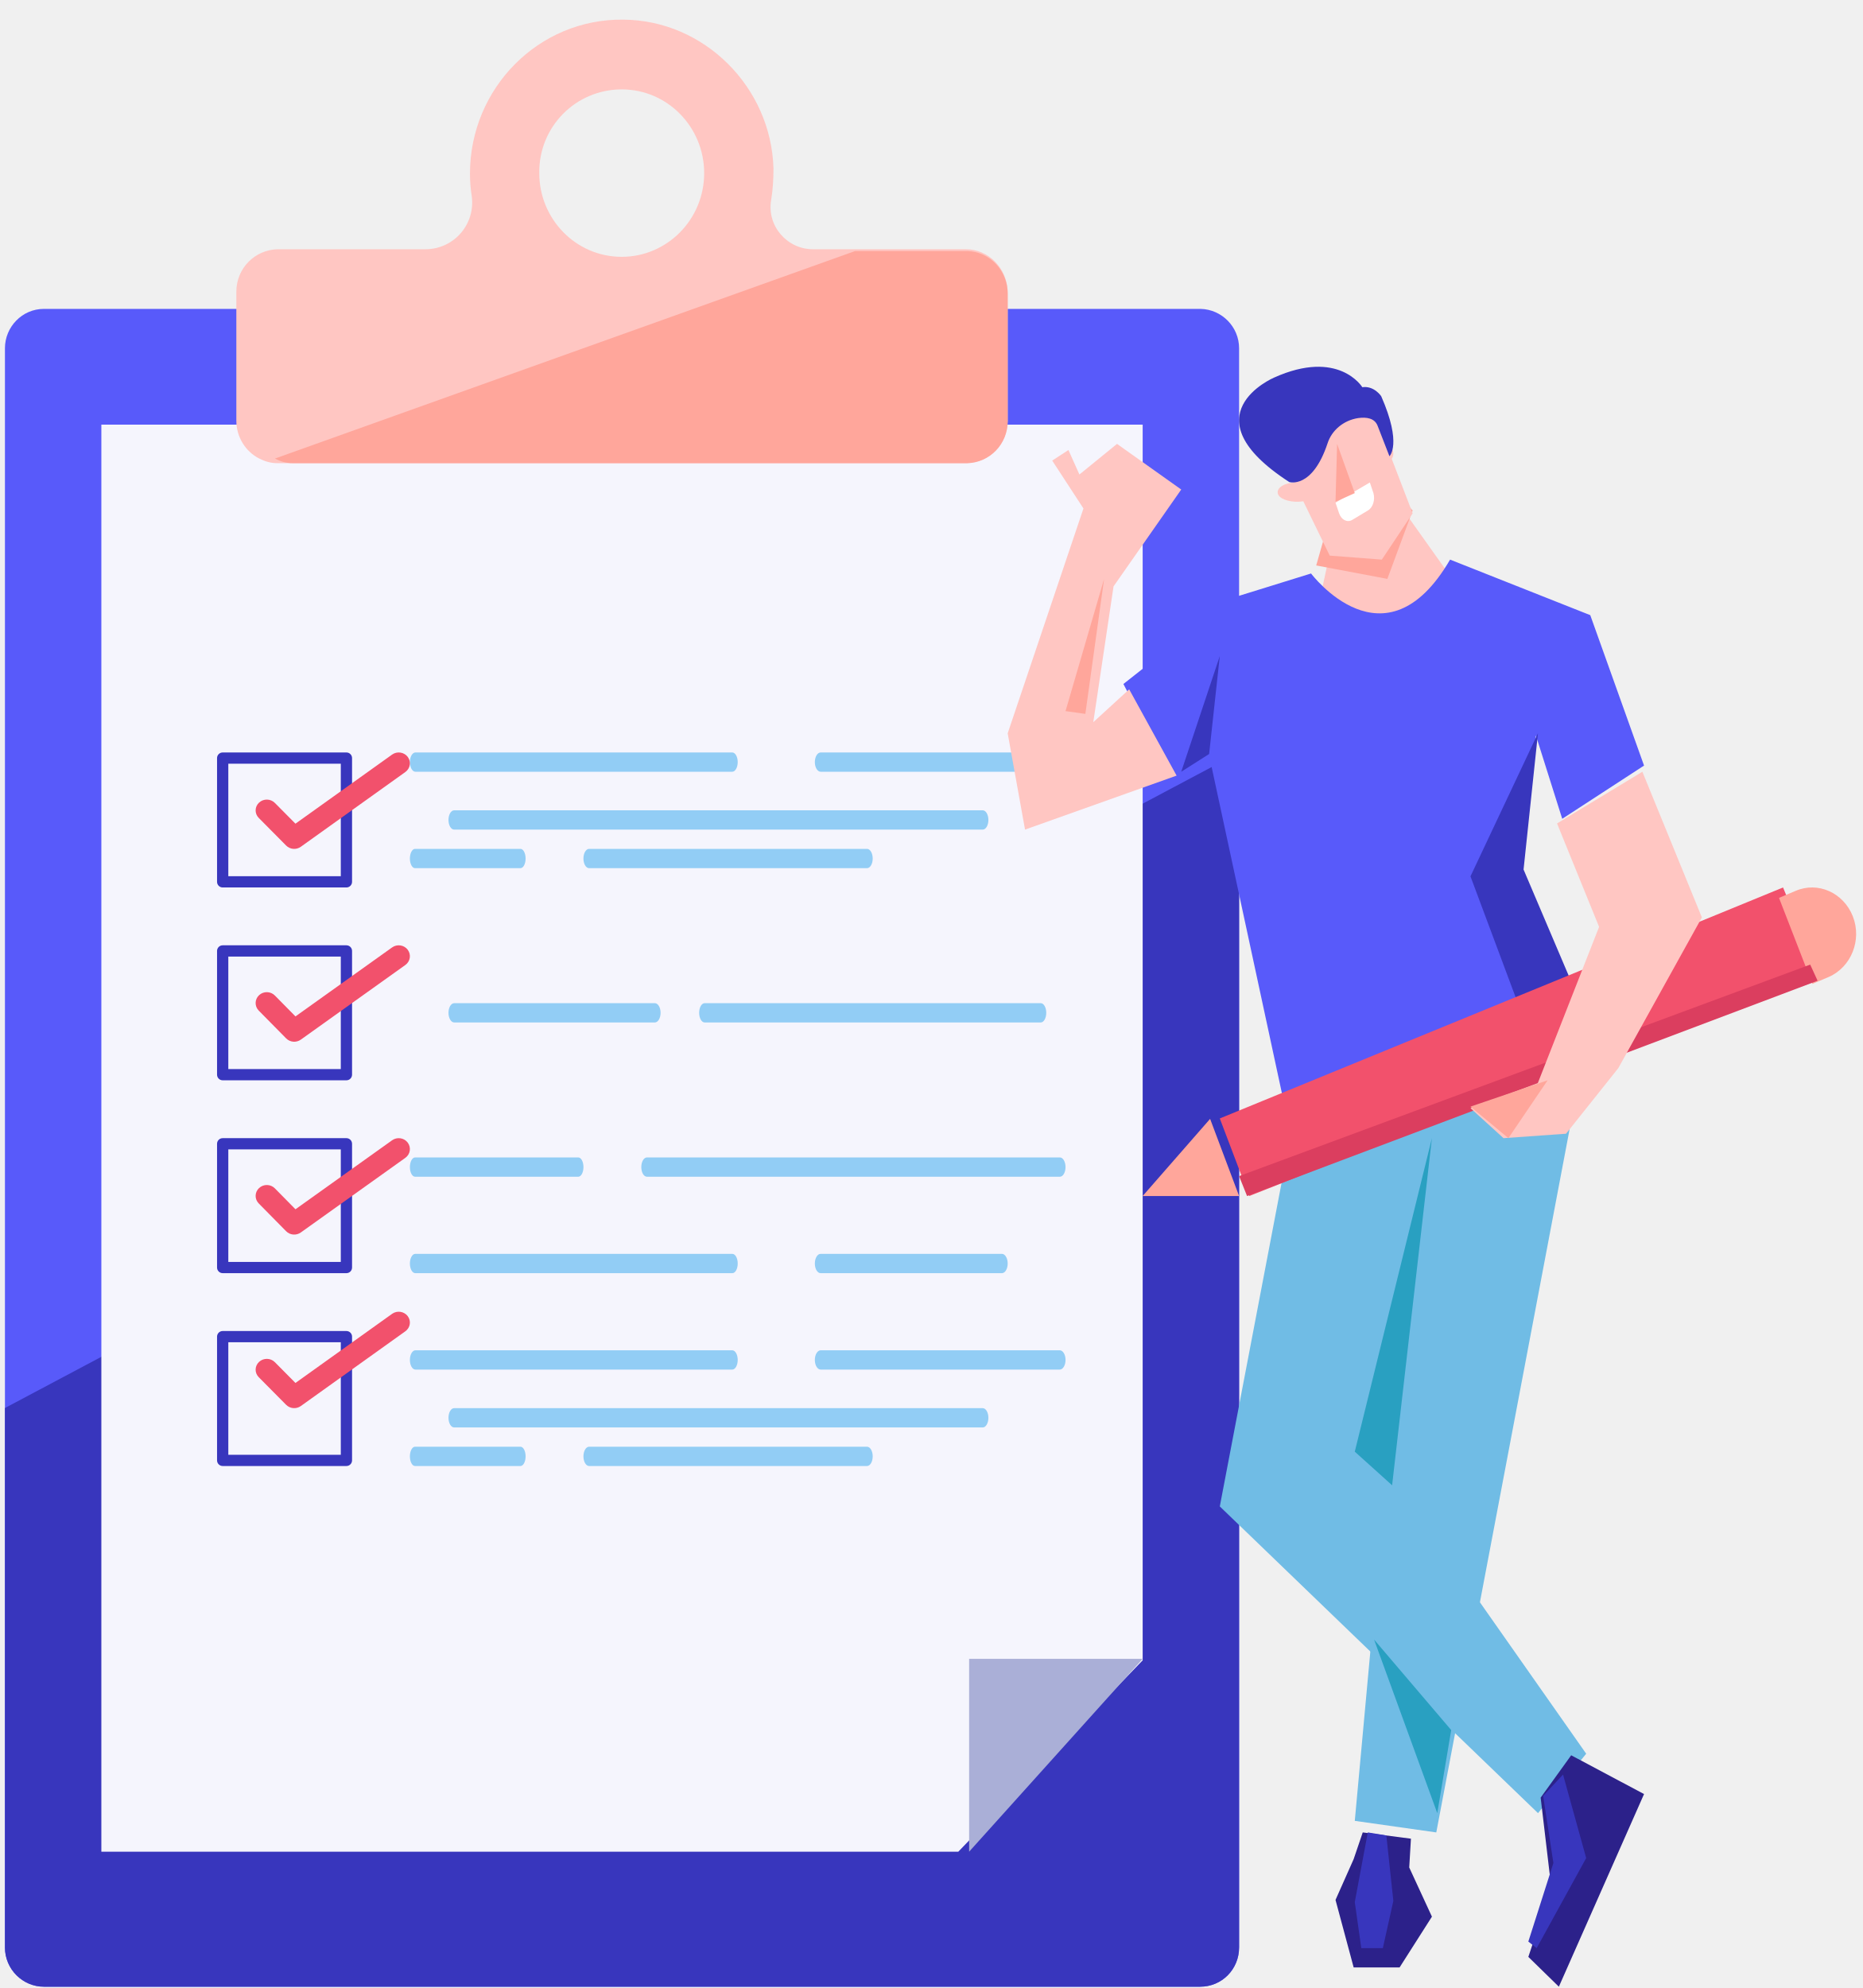
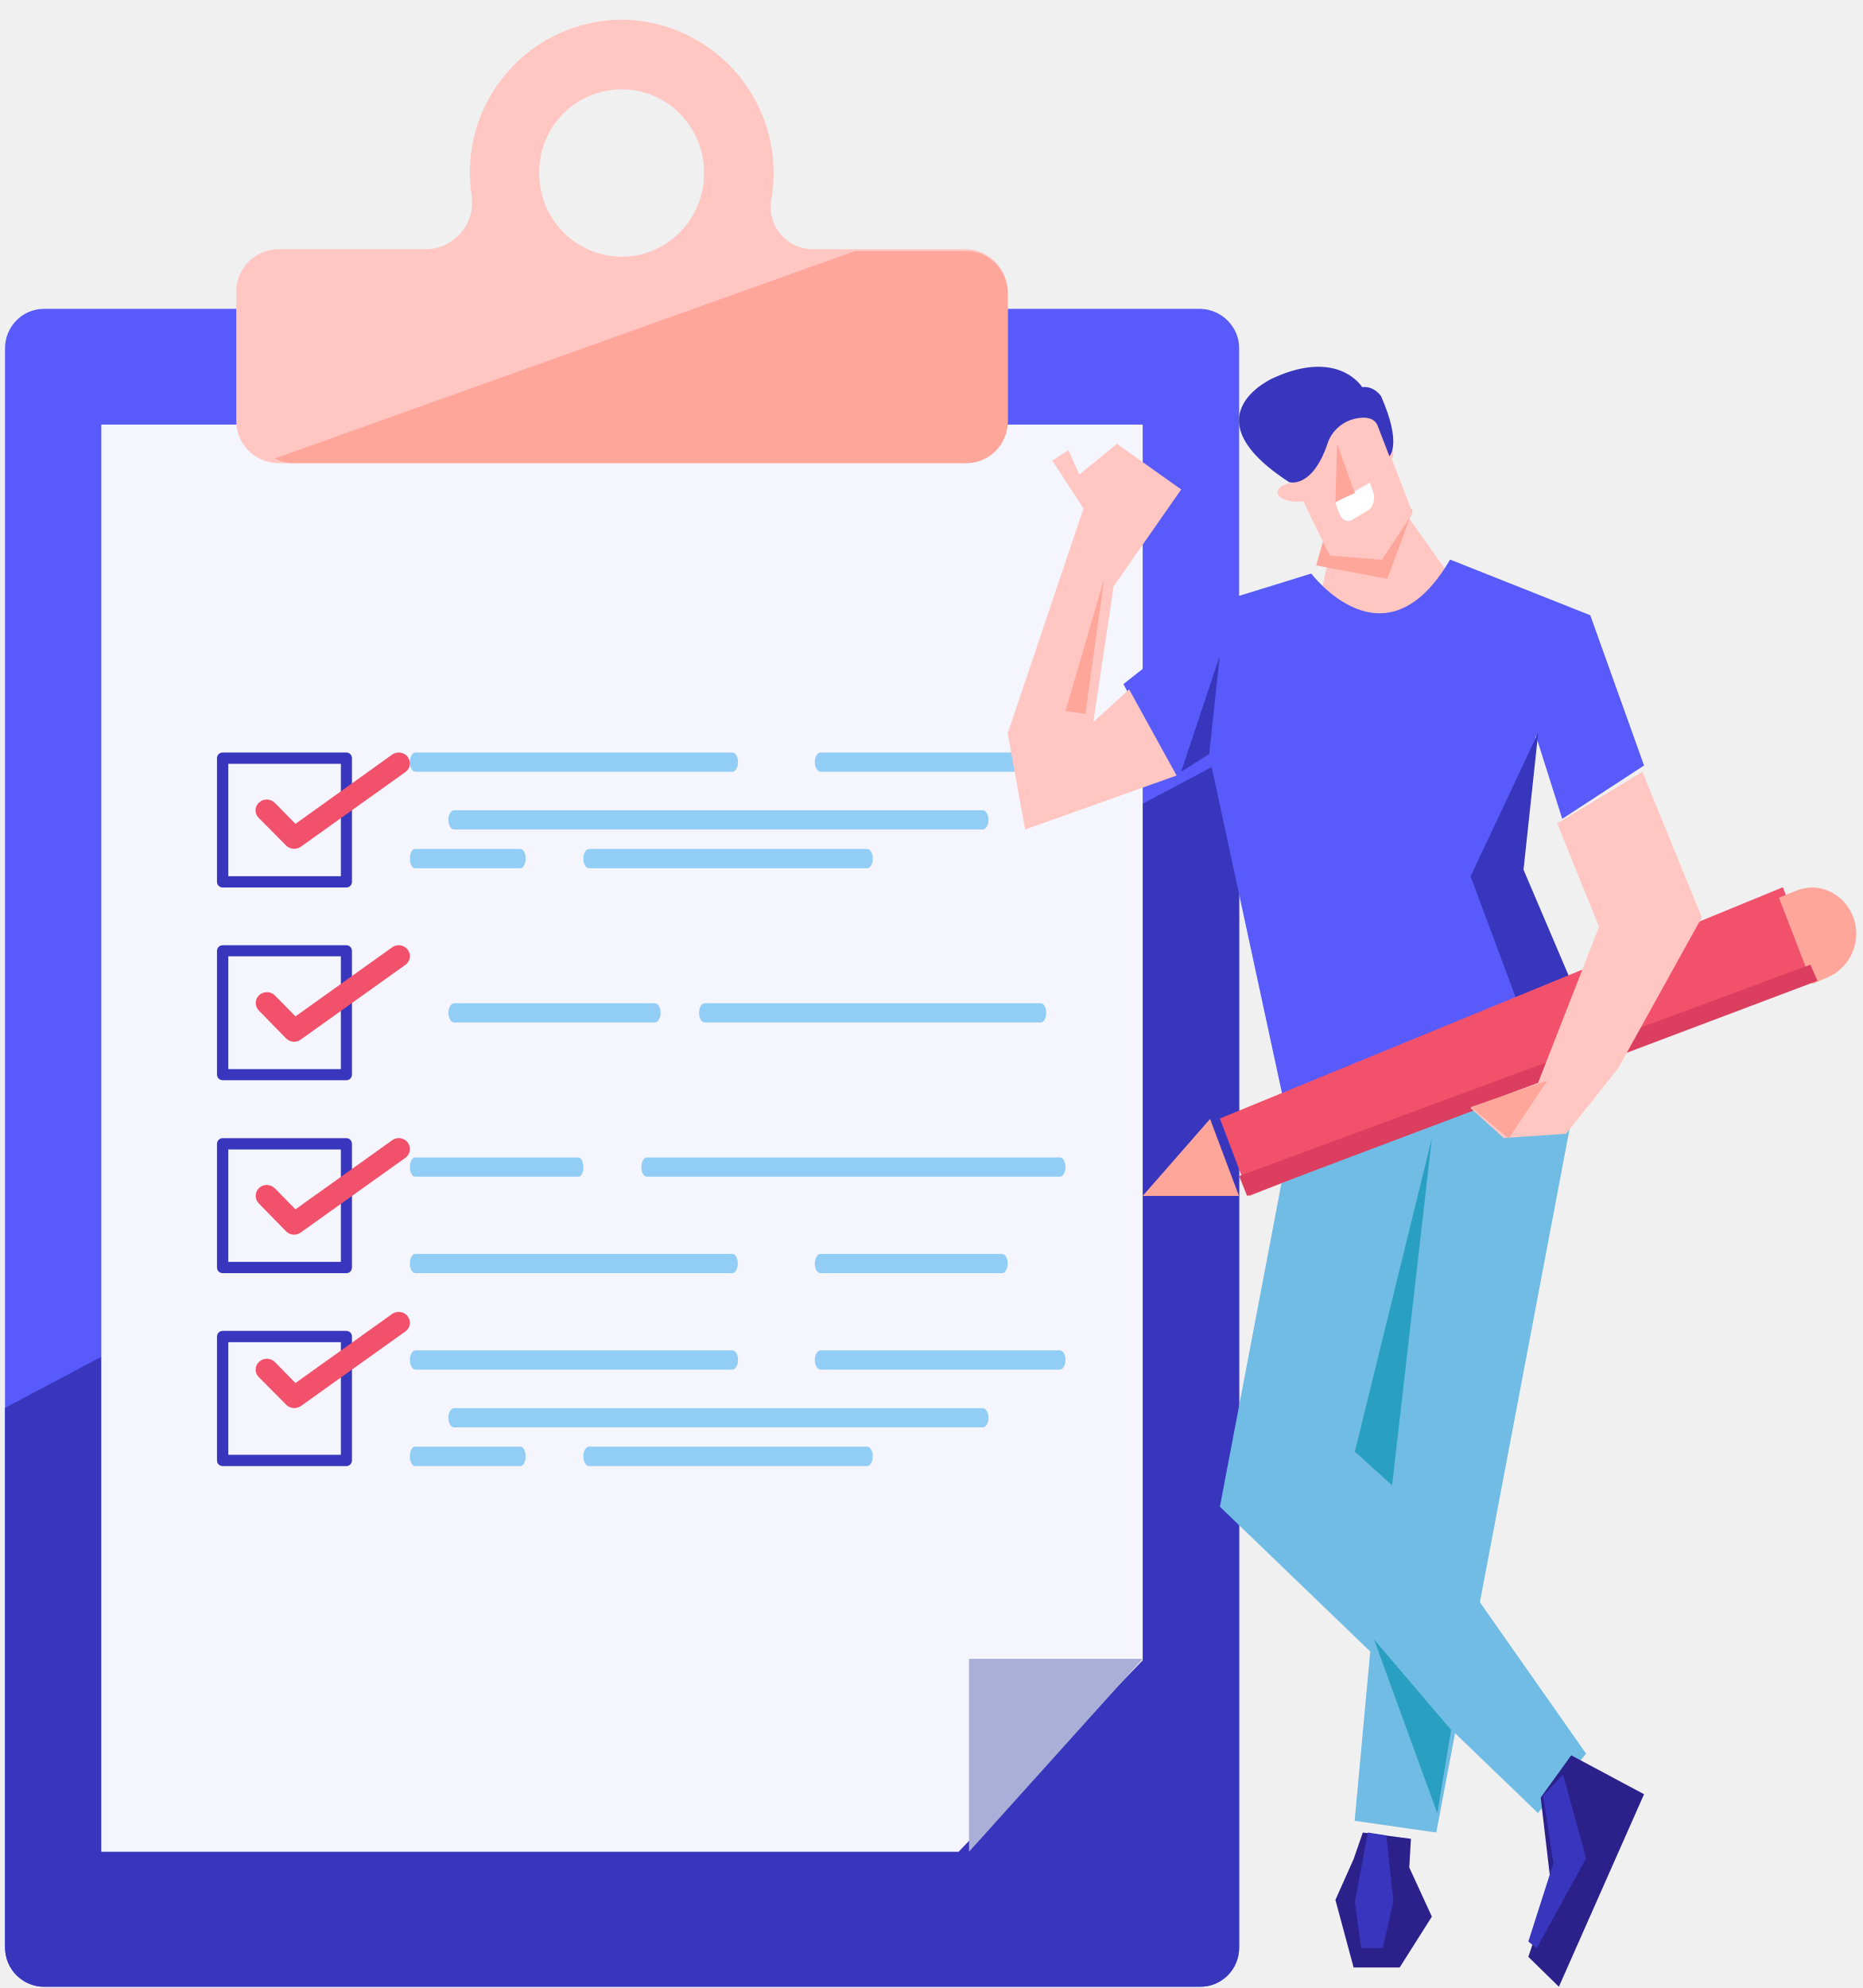
<svg xmlns="http://www.w3.org/2000/svg" width="89" height="95" viewBox="0 0 89 95" fill="none">
-   <path d="M59.217 16.642V93.058C59.217 94.105 58.394 94.938 57.358 94.938H2.095C1.086 94.938 0.236 94.105 0.236 93.058V16.642C0.236 15.621 1.06 14.761 2.095 14.761H57.384C58.394 14.788 59.217 15.621 59.217 16.642Z" fill="#585AFA" />
-   <path d="M59.217 35.958V93.061C59.217 94.106 58.394 94.938 57.358 94.938H2.095C1.086 94.938 0.236 94.106 0.236 93.061V67.285L59.217 35.958Z" fill="#3836BD" />
-   <path d="M45.797 88.487H4.844V20.291H54.609V79.341L45.797 88.487Z" fill="#F5F5FD" />
-   <path d="M46.315 88.487V79.271H54.609L46.315 88.487Z" fill="#AAAFD7" />
-   <path fill-rule="evenodd" clip-rule="evenodd" d="M19.589 36.418C19.589 36.164 19.707 35.958 19.852 35.958H34.994C35.139 35.958 35.256 36.164 35.256 36.418C35.256 36.673 35.139 36.879 34.994 36.879H19.852C19.707 36.879 19.589 36.673 19.589 36.418Z" fill="#92CDF5" />
-   <path fill-rule="evenodd" clip-rule="evenodd" d="M19.589 41.026C19.589 40.772 19.699 40.565 19.834 40.565H24.874C25.009 40.565 25.119 40.772 25.119 41.026C25.119 41.281 25.009 41.487 24.874 41.487H19.834C19.699 41.487 19.589 41.281 19.589 41.026Z" fill="#92CDF5" />
-   <path fill-rule="evenodd" clip-rule="evenodd" d="M27.883 41.026C27.883 40.772 28.004 40.565 28.154 40.565H41.436C41.586 40.565 41.707 40.772 41.707 41.026C41.707 41.281 41.586 41.487 41.436 41.487H28.154C28.004 41.487 27.883 41.281 27.883 41.026Z" fill="#92CDF5" />
-   <path fill-rule="evenodd" clip-rule="evenodd" d="M21.433 39.183C21.433 38.929 21.554 38.722 21.704 38.722H46.965C47.115 38.722 47.236 38.929 47.236 39.183C47.236 39.438 47.115 39.644 46.965 39.644H21.704C21.554 39.644 21.433 39.438 21.433 39.183Z" fill="#92CDF5" />
-   <path fill-rule="evenodd" clip-rule="evenodd" d="M38.942 36.418C38.942 36.164 39.067 35.958 39.22 35.958H50.645C50.799 35.958 50.923 36.164 50.923 36.418C50.923 36.673 50.799 36.879 50.645 36.879H39.22C39.067 36.879 38.942 36.673 38.942 36.418Z" fill="#92CDF5" />
-   <path fill-rule="evenodd" clip-rule="evenodd" d="M10.373 36.226C10.373 36.078 10.494 35.958 10.642 35.958H16.556C16.704 35.958 16.825 36.078 16.825 36.226V42.14C16.825 42.288 16.704 42.409 16.556 42.409H10.642C10.494 42.409 10.373 42.288 10.373 42.14V36.226ZM10.911 36.495V41.871H16.287V36.495H10.911Z" fill="#3836BD" />
-   <path fill-rule="evenodd" clip-rule="evenodd" d="M19.485 36.168C19.66 36.398 19.61 36.722 19.372 36.892L14.377 40.464C14.161 40.619 13.861 40.594 13.675 40.406L12.366 39.086C12.161 38.88 12.168 38.552 12.381 38.354C12.594 38.156 12.932 38.163 13.136 38.369L14.12 39.361L18.738 36.059C18.975 35.889 19.31 35.938 19.485 36.168Z" fill="#F2516C" />
-   <path fill-rule="evenodd" clip-rule="evenodd" d="M21.433 48.399C21.433 48.144 21.556 47.938 21.708 47.938H31.294C31.447 47.938 31.57 48.144 31.57 48.399C31.57 48.653 31.447 48.86 31.294 48.86H21.708C21.556 48.86 21.433 48.653 21.433 48.399Z" fill="#92CDF5" />
-   <path fill-rule="evenodd" clip-rule="evenodd" d="M33.413 48.399C33.413 48.144 33.53 47.938 33.676 47.938H49.738C49.883 47.938 50.001 48.144 50.001 48.399C50.001 48.653 49.883 48.86 49.738 48.86H33.676C33.53 48.86 33.413 48.653 33.413 48.399Z" fill="#92CDF5" />
-   <path fill-rule="evenodd" clip-rule="evenodd" d="M10.373 45.442C10.373 45.294 10.494 45.173 10.642 45.173H16.556C16.704 45.173 16.825 45.294 16.825 45.442V51.356C16.825 51.504 16.704 51.624 16.556 51.624H10.642C10.494 51.624 10.373 51.504 10.373 51.356V45.442ZM10.911 45.711V51.087H16.287V45.711H10.911Z" fill="#3836BD" />
-   <path fill-rule="evenodd" clip-rule="evenodd" d="M19.486 45.386C19.66 45.618 19.609 45.944 19.371 46.114L14.376 49.681C14.16 49.835 13.86 49.809 13.675 49.621L12.366 48.294C12.161 48.086 12.168 47.757 12.381 47.557C12.594 47.358 12.932 47.365 13.136 47.572L14.121 48.571L18.739 45.274C18.977 45.104 19.312 45.154 19.486 45.386Z" fill="#F2516C" />
-   <path fill-rule="evenodd" clip-rule="evenodd" d="M19.589 55.771C19.589 55.517 19.7 55.31 19.837 55.31H27.636C27.773 55.31 27.884 55.517 27.884 55.771C27.884 56.026 27.773 56.232 27.636 56.232H19.837C19.7 56.232 19.589 56.026 19.589 55.771Z" fill="#92CDF5" />
-   <path fill-rule="evenodd" clip-rule="evenodd" d="M19.589 60.379C19.589 60.125 19.704 59.918 19.845 59.918H35C35.142 59.918 35.256 60.125 35.256 60.379C35.256 60.634 35.142 60.84 35 60.84H19.845C19.704 60.84 19.589 60.634 19.589 60.379Z" fill="#92CDF5" />
-   <path fill-rule="evenodd" clip-rule="evenodd" d="M38.942 60.379C38.942 60.125 39.065 59.918 39.216 59.918H47.884C48.035 59.918 48.158 60.125 48.158 60.379C48.158 60.634 48.035 60.84 47.884 60.84H39.216C39.065 60.84 38.942 60.634 38.942 60.379Z" fill="#92CDF5" />
-   <path fill-rule="evenodd" clip-rule="evenodd" d="M30.648 55.771C30.648 55.517 30.769 55.31 30.917 55.31H50.653C50.802 55.31 50.922 55.517 50.922 55.771C50.922 56.026 50.802 56.232 50.653 56.232H30.917C30.769 56.232 30.648 56.026 30.648 55.771Z" fill="#92CDF5" />
-   <path fill-rule="evenodd" clip-rule="evenodd" d="M10.373 54.658C10.373 54.509 10.494 54.389 10.642 54.389H16.556C16.704 54.389 16.825 54.509 16.825 54.658V60.571C16.825 60.72 16.704 60.84 16.556 60.84H10.642C10.494 60.84 10.373 60.72 10.373 60.571V54.658ZM10.911 54.926V60.303H16.287V54.926H10.911Z" fill="#3836BD" />
-   <path fill-rule="evenodd" clip-rule="evenodd" d="M19.486 54.602C19.66 54.834 19.609 55.16 19.371 55.33L14.376 58.896C14.16 59.05 13.86 59.025 13.675 58.837L12.366 57.509C12.161 57.302 12.168 56.972 12.381 56.773C12.594 56.574 12.932 56.58 13.136 56.788L14.121 57.787L18.739 54.49C18.977 54.32 19.312 54.37 19.486 54.602Z" fill="#F2516C" />
-   <path fill-rule="evenodd" clip-rule="evenodd" d="M19.589 64.987C19.589 64.733 19.707 64.526 19.852 64.526H34.994C35.139 64.526 35.256 64.733 35.256 64.987C35.256 65.242 35.139 65.448 34.994 65.448H19.852C19.707 65.448 19.589 65.242 19.589 64.987Z" fill="#92CDF5" />
-   <path fill-rule="evenodd" clip-rule="evenodd" d="M19.589 69.595C19.589 69.34 19.699 69.134 19.834 69.134H24.874C25.009 69.134 25.119 69.34 25.119 69.595C25.119 69.849 25.009 70.056 24.874 70.056H19.834C19.699 70.056 19.589 69.849 19.589 69.595Z" fill="#92CDF5" />
-   <path fill-rule="evenodd" clip-rule="evenodd" d="M27.883 69.595C27.883 69.34 28.004 69.134 28.154 69.134H41.436C41.586 69.134 41.707 69.34 41.707 69.595C41.707 69.849 41.586 70.056 41.436 70.056H28.154C28.004 70.056 27.883 69.849 27.883 69.595Z" fill="#92CDF5" />
-   <path fill-rule="evenodd" clip-rule="evenodd" d="M21.433 67.752C21.433 67.497 21.554 67.291 21.704 67.291H46.965C47.115 67.291 47.236 67.497 47.236 67.752C47.236 68.006 47.115 68.213 46.965 68.213H21.704C21.554 68.213 21.433 68.006 21.433 67.752Z" fill="#92CDF5" />
-   <path fill-rule="evenodd" clip-rule="evenodd" d="M38.942 64.987C38.942 64.733 39.067 64.526 39.22 64.526H50.645C50.799 64.526 50.923 64.733 50.923 64.987C50.923 65.242 50.799 65.448 50.645 65.448H39.22C39.067 65.448 38.942 65.242 38.942 64.987Z" fill="#92CDF5" />
-   <path fill-rule="evenodd" clip-rule="evenodd" d="M10.373 63.873C10.373 63.725 10.494 63.605 10.642 63.605H16.556C16.704 63.605 16.825 63.725 16.825 63.873V69.787C16.825 69.935 16.704 70.056 16.556 70.056H10.642C10.494 70.056 10.373 69.935 10.373 69.787V63.873ZM10.911 64.142V69.519H16.287V64.142H10.911Z" fill="#3836BD" />
-   <path fill-rule="evenodd" clip-rule="evenodd" d="M19.485 62.893C19.66 63.123 19.61 63.448 19.372 63.617L14.377 67.19C14.161 67.344 13.861 67.319 13.675 67.132L12.366 65.812C12.161 65.606 12.168 65.278 12.381 65.08C12.594 64.882 12.932 64.888 13.136 65.094L14.12 66.087L18.738 62.784C18.975 62.614 19.31 62.663 19.485 62.893Z" fill="#F2516C" />
-   <path d="M46.16 11.911H38.853C37.621 11.911 36.636 10.8 36.855 9.55C36.937 9.05 36.965 8.55 36.965 8.05C36.855 4.161 33.653 0.966 29.795 0.939C25.744 0.883 22.46 4.217 22.46 8.3C22.46 8.661 22.488 9.022 22.543 9.356C22.734 10.717 21.694 11.911 20.326 11.911H13.265C12.171 11.939 11.295 12.828 11.295 13.939V20.106C11.295 20.884 11.733 21.578 12.39 21.912C12.663 22.051 12.937 22.134 13.265 22.134H46.187C47.282 22.106 48.158 21.217 48.158 20.106V13.939C48.13 12.828 47.255 11.911 46.16 11.911ZM29.713 4.272C31.902 4.272 33.653 6.078 33.653 8.272C33.653 10.495 31.875 12.273 29.713 12.273C27.523 12.273 25.772 10.467 25.772 8.272C25.744 6.05 27.523 4.272 29.713 4.272Z" fill="#FFC6C2" />
-   <path d="M48.158 14.03V20.129C48.158 21.227 47.3 22.107 46.227 22.134H13.996C13.675 22.134 13.406 22.052 13.138 21.914L40.864 11.997H46.227C47.3 12.024 48.158 12.931 48.158 14.03Z" fill="#FFA69B" />
-   <path d="M63.7 25.743L62.903 29.448C62.903 29.448 67.092 32.602 69.354 27.595L66.784 23.977L63.7 25.743Z" fill="#FFC6C2" />
-   <path d="M61.775 53.761L58.295 71.987L73.503 86.644L75.805 83.804L66.543 70.608L69.091 51.624L61.775 53.761Z" fill="#70BCE5" />
-   <path d="M67.909 52.572L75.805 49.781L68.641 87.565L64.746 87.013L67.909 52.572Z" fill="#70BCE5" />
-   <path d="M68.432 54.389L66.53 70.977L64.746 69.37L68.432 54.389Z" fill="#29A0C1" />
-   <path d="M65.668 78.35L68.688 86.644L69.354 82.674L65.668 78.35Z" fill="#29A0C1" />
-   <path d="M62.656 27.405C62.656 27.405 66.183 32.105 69.3 26.742L76 29.396L78.57 36.584L74.66 39.128L73.402 35.147L72.718 41.782L76.601 51.154L61.726 54.389L57.789 36.114L55.93 36.971L53.688 32.686L58.91 28.567L62.656 27.405Z" fill="#585AFA" />
-   <path d="M56.231 37.064L53.964 32.941L52.249 34.511L53.217 28.021L56.452 23.393L53.383 21.212L51.586 22.675L51.061 21.505L50.286 22.01L51.779 24.298L48.158 35.043L48.987 39.644L56.231 37.064Z" fill="#FFC6C2" />
-   <path d="M57.832 53.467L54.609 57.154H59.217L57.832 53.467Z" fill="#FFA69B" />
-   <path d="M62.903 27.021L66.303 27.663L67.511 24.396L67.129 23.977L63.284 25.681L62.903 27.021Z" fill="#FFA69B" />
-   <path d="M61.729 22.81L63.549 26.551L66.039 26.742L67.511 24.53L65.53 19.369L61.06 21.144L61.729 22.81Z" fill="#FFC6C2" />
-   <path d="M62.869 23.383C63.002 23.627 62.736 23.894 62.248 23.96C61.76 24.027 61.227 23.894 61.094 23.649C60.961 23.405 61.227 23.139 61.715 23.073C62.203 23.006 62.692 23.139 62.869 23.383Z" fill="#FFC6C2" />
-   <path d="M66.128 22.134C66.383 22.134 66.589 21.928 66.589 21.673C66.589 21.419 66.383 21.212 66.128 21.212C65.874 21.212 65.668 21.419 65.668 21.673C65.668 21.928 65.874 22.134 66.128 22.134Z" fill="#FFC6C2" />
-   <path d="M65.379 24.39L64.624 24.844C64.386 24.985 64.105 24.844 63.997 24.531L63.825 24.021L65.466 23.056L65.638 23.567C65.725 23.879 65.617 24.248 65.379 24.39Z" fill="white" />
-   <path d="M63.901 21.212L63.825 23.977L64.746 23.564L63.901 21.212Z" fill="#FFA69B" />
-   <path d="M66.402 21.802C66.402 21.802 67.022 21.238 66.008 18.932C66.008 18.932 65.67 18.422 65.106 18.503C65.106 18.503 63.98 16.652 60.882 18.047C60.882 18.047 56.686 19.844 61.614 23.035C61.614 23.035 62.713 23.384 63.445 21.185C63.642 20.568 64.205 20.085 64.909 19.978C65.304 19.924 65.698 19.978 65.839 20.353L66.402 21.802Z" fill="#3836BD" />
-   <path d="M73.501 35.036L70.275 41.878L73.914 51.624L76.726 50.755L72.812 41.552L73.501 35.036Z" fill="#3836BD" />
-   <path d="M58.295 53.447L85.213 42.409L86.864 46.41L59.702 57.154L58.295 53.447Z" fill="#F2516C" />
-   <path d="M85.02 42.907L85.804 42.576C86.876 42.107 88.104 42.659 88.548 43.789C88.992 44.92 88.47 46.217 87.398 46.685L86.615 47.016L85.02 42.907Z" fill="#FFA69B" />
-   <path d="M57.785 36.031L58.295 31.35L56.452 36.879L57.785 36.031Z" fill="#3836BD" />
-   <path d="M52.766 27.663L50.922 33.982L51.87 34.114L52.766 27.663Z" fill="#FFA69B" />
-   <path d="M86.864 46.866L59.597 57.154L59.217 56.202L86.511 46.095L86.864 46.866Z" fill="#DB3E5F" />
-   <path d="M73.493 51.758L76.422 44.292L74.412 39.35L78.49 36.879L81.334 43.841L77.341 51.041L74.843 54.176L71.855 54.389L70.275 52.954L73.493 51.758Z" fill="#FFC6C2" />
-   <path d="M73.962 51.624L72.086 54.389L70.275 52.881L73.962 51.624Z" fill="#FFA69B" />
-   <path d="M73.629 85.903L74.141 90.235L73.04 93.513L74.499 94.938L78.57 85.732L75.088 83.879L73.629 85.903Z" fill="#2C218A" />
-   <path d="M65.126 87.565L64.692 88.841L63.825 90.791L64.692 94.016H66.888L68.433 91.591L67.348 89.241L67.43 87.865L65.126 87.565Z" fill="#2C218A" />
-   <path d="M74.699 84.801L75.805 88.791L73.439 93.095L73.04 92.782L74.238 89.026L73.747 85.818L74.699 84.801Z" fill="#3836BD" />
-   <path d="M65.368 87.565L64.746 90.895L65.057 93.095H66.087L66.589 90.837L66.254 87.71L65.368 87.565Z" fill="#3836BD" />
+   <path d="M59.22 16.64v76.42c0 1.05-.83 1.88-1.86 1.88H2.1c-1.01 0-1.86-.83-1.86-1.88V16.64c0-1.02.82-1.88 1.86-1.88h55.28c1.01.03 1.84.86 1.84 1.88z" fill="#585AFA" />
+   <path d="M59.22 35.96v57.1c0 1.05-.83 1.88-1.86 1.88H2.1c-1.01 0-1.86-.83-1.86-1.88V67.28l58.98-31.32z" fill="#3836BD" />
+   <path d="M45.8 88.49H4.84v-68.2h49.77v59.05L45.8 88.5z" fill="#F5F5FD" />
+   <path d="M46.31 88.49v-9.22h8.3l-8.3 9.22z" fill="#AAAFD7" />
+   <path fill-rule="evenodd" clip-rule="evenodd" d="M19.59 36.42c0-.26.12-.46.26-.46H35c.15 0 .27.2.27.46 0 .25-.12.46-.27.46H19.85c-.14 0-.26-.2-.26-.46zM19.59 41.03c0-.26.1-.46.24-.46h5.04c.14 0 .25.2.25.46 0 .25-.11.46-.25.46h-5.04c-.13 0-.24-.2-.24-.46zM27.88 41.03c0-.26.12-.46.27-.46h13.29c.15 0 .27.2.27.46 0 .25-.12.46-.27.46H28.15c-.15 0-.27-.2-.27-.46zM21.43 39.18c0-.25.12-.46.27-.46h25.26c.15 0 .28.2.28.46s-.13.46-.28.46H21.7c-.15 0-.27-.2-.27-.46zM38.94 36.42c0-.26.13-.46.28-.46h11.43c.15 0 .27.2.27.46 0 .25-.12.46-.27.46H39.22c-.15 0-.28-.2-.28-.46z" fill="#92CDF5" />
+   <path fill-rule="evenodd" clip-rule="evenodd" d="M10.37 36.23c0-.15.12-.27.27-.27h5.92c.14 0 .26.12.26.27v5.91c0 .15-.12.27-.26.27h-5.92a.27.27 0 01-.27-.27v-5.91zm.54.26v5.38h5.38V36.5H10.9z" fill="#3836BD" />
+   <path fill-rule="evenodd" clip-rule="evenodd" d="M19.48 36.17a.5.5 0 01-.1.72l-5 3.57a.55.55 0 01-.7-.05l-1.31-1.32a.5.5 0 01.01-.74c.21-.2.55-.19.76.02l.98 1 4.62-3.31a.55.55 0 01.74.1z" fill="#F2516C" />
+   <path fill-rule="evenodd" clip-rule="evenodd" d="M21.43 48.4c0-.26.13-.46.28-.46h9.58c.16 0 .28.2.28.46 0 .25-.12.46-.28.46h-9.58c-.15 0-.28-.2-.28-.46zM33.41 48.4c0-.26.12-.46.27-.46h16.06c.14 0 .26.2.26.46 0 .25-.12.46-.26.46H33.68c-.15 0-.27-.2-.27-.46z" fill="#92CDF5" />
+   <path fill-rule="evenodd" clip-rule="evenodd" d="M10.37 45.44c0-.15.12-.27.27-.27h5.92c.14 0 .26.12.26.27v5.92c0 .14-.12.26-.26.26h-5.92a.27.27 0 01-.27-.26v-5.92zm.54.27v5.38h5.38V45.7H10.9z" fill="#3836BD" />
+   <path fill-rule="evenodd" clip-rule="evenodd" d="M19.49 45.39c.17.23.12.55-.12.72l-5 3.57a.54.54 0 01-.7-.06l-1.3-1.33c-.2-.2-.2-.53.01-.73.21-.2.55-.2.76.01l.98 1 4.62-3.3a.54.54 0 01.75.12z" fill="#F2516C" />
+   <path fill-rule="evenodd" clip-rule="evenodd" d="M19.59 55.77c0-.25.11-.46.25-.46h7.8c.13 0 .24.2.24.46s-.1.46-.24.46h-7.8c-.14 0-.25-.2-.25-.46zM19.59 60.38c0-.26.11-.46.26-.46H35c.14 0 .26.2.26.46 0 .25-.12.46-.26.46H19.85c-.15 0-.26-.2-.26-.46zM38.94 60.38c0-.26.13-.46.28-.46h8.66c.16 0 .28.2.28.46 0 .25-.12.46-.28.46h-8.66c-.16 0-.28-.2-.28-.46zM30.65 55.77c0-.25.12-.46.27-.46h19.73c.15 0 .27.2.27.46s-.12.46-.27.46H30.92c-.15 0-.27-.2-.27-.46z" fill="#92CDF5" />
+   <path fill-rule="evenodd" clip-rule="evenodd" d="M10.37 54.66c0-.15.12-.27.27-.27h5.92c.14 0 .26.12.26.27v5.91c0 .15-.12.27-.26.27h-5.92a.27.27 0 01-.27-.27v-5.91zm.54.27v5.37h5.38v-5.37H10.9z" fill="#3836BD" />
+   <path fill-rule="evenodd" clip-rule="evenodd" d="M19.49 54.6c.17.23.12.56-.12.73l-5 3.57a.54.54 0 01-.7-.06l-1.3-1.33c-.2-.2-.2-.54.01-.74.21-.2.55-.19.76.02l.98 1 4.62-3.3a.54.54 0 01.75.11z" fill="#F2516C" />
+   <path fill-rule="evenodd" clip-rule="evenodd" d="M19.59 64.99c0-.26.12-.46.26-.46H35c.15 0 .27.2.27.46 0 .25-.12.46-.27.46H19.85c-.14 0-.26-.2-.26-.46zM19.59 69.6c0-.26.1-.47.24-.47h5.04c.14 0 .25.21.25.46 0 .26-.11.47-.25.47h-5.04c-.13 0-.24-.21-.24-.47zM27.88 69.6c0-.26.12-.47.27-.47h13.29c.15 0 .27.21.27.46 0 .26-.12.47-.27.47H28.15c-.15 0-.27-.21-.27-.47zM21.43 67.75c0-.25.12-.46.27-.46h25.26c.15 0 .28.2.28.46s-.13.46-.28.46H21.7c-.15 0-.27-.2-.27-.46zM38.94 64.99c0-.26.13-.46.28-.46h11.43c.15 0 .27.2.27.46 0 .25-.12.46-.27.46H39.22c-.15 0-.28-.2-.28-.46z" fill="#92CDF5" />
+   <path fill-rule="evenodd" clip-rule="evenodd" d="M10.37 63.87c0-.15.12-.27.27-.27h5.92c.14 0 .26.12.26.27v5.92c0 .15-.12.27-.26.27h-5.92a.27.27 0 01-.27-.27v-5.92zm.54.27v5.38h5.38v-5.38H10.9z" fill="#3836BD" />
+   <path fill-rule="evenodd" clip-rule="evenodd" d="M19.48 62.9a.5.5 0 01-.1.72l-5 3.57a.55.55 0 01-.7-.06l-1.31-1.32a.5.5 0 01.01-.73c.21-.2.55-.2.76.01l.98 1 4.62-3.3a.55.55 0 01.74.1z" fill="#F2516C" />
+   <path d="M46.16 11.91h-7.3a2.02 2.02 0 01-2-2.36A7.33 7.33 0 0029.8.94a7.3 7.3 0 00-7.26 8.42 2.23 2.23 0 01-2.21 2.55h-7.06c-1.1.03-1.98.92-1.98 2.03v6.17a2.02 2.02 0 001.98 2.02h32.92a2.02 2.02 0 001.97-2.02v-6.17a2.04 2.04 0 00-2-2.03zM29.71 4.27c2.2 0 3.94 1.8 3.94 4 0 2.22-1.78 4-3.94 4a3.97 3.97 0 01-3.94-4 3.94 3.94 0 013.94-4z" fill="#FFC6C2" />
+   <path d="M48.16 14.03v6.1c0 1.1-.86 1.98-1.93 2H14c-.33 0-.6-.08-.86-.22L40.86 12h5.37c1.07.02 1.93.93 1.93 2.03z" fill="#FFA69B" />
+   <path d="M63.7 25.74l-.8 3.7s4.2 3.16 6.45-1.84l-2.57-3.62-3.08 1.76z" fill="#FFC6C2" />
+   <path d="M61.77 53.76L58.3 72 73.5 86.64l2.3-2.84-9.26-13.2 2.55-18.98-7.32 2.14z" fill="#70BCE5" />
+   <path d="M67.9 52.57l7.9-2.79-7.16 37.79-3.9-.56 3.17-34.44z" fill="#70BCE5" />
+   <path d="M68.43 54.39l-1.9 16.59-1.78-1.61 3.68-14.98zM65.67 78.35l3.02 8.3.66-3.98-3.68-4.32z" fill="#29A0C1" />
+   <path d="M62.66 27.4s3.52 4.7 6.64-.66L76 29.4l2.57 7.18-3.91 2.55-1.26-3.98-.68 6.63 3.88 9.37-14.87 3.24-3.94-18.28-1.86.86-2.24-4.28 5.22-4.12 3.75-1.16z" fill="#585AFA" />
+   <path d="M56.23 37.06l-2.27-4.12-1.71 1.57.97-6.49 3.23-4.63-3.07-2.18-1.8 1.47-.52-1.17-.77.5 1.49 2.29-3.62 10.74.83 4.6 7.24-2.58z" fill="#FFC6C2" />
+   <path d="M57.83 53.47l-3.22 3.68h4.6l-1.38-3.68zM62.9 27.02l3.4.64 1.21-3.26-.38-.42-3.85 1.7-.38 1.34z" fill="#FFA69B" />
+   <path d="M61.73 22.81l1.82 3.74 2.49.2 1.47-2.22-1.98-5.16-4.47 1.77.67 1.67z" fill="#FFC6C2" />
+   <path d="M62.87 23.38c.13.25-.13.51-.62.58-.49.07-1.02-.07-1.16-.31-.13-.24.14-.51.63-.58.48-.06.97.07 1.15.31zM66.13 22.13a.46.46 0 100-.92.46.46 0 000 .92z" fill="#FFC6C2" />
+   <path d="M65.38 24.39l-.76.45c-.23.15-.51 0-.62-.3l-.18-.52 1.65-.96.17.5c.08.32-.02.69-.26.83z" fill="#fff" />
+   <path d="M63.9 21.21l-.08 2.77.93-.42-.85-2.35z" fill="#FFA69B" />
+   <path d="M66.4 21.8s.62-.56-.4-2.87c0 0-.33-.5-.9-.43 0 0-1.12-1.85-4.22-.45 0 0-4.2 1.8.73 4.99 0 0 1.1.34 1.84-1.86.2-.61.76-1.1 1.46-1.2.4-.06.79 0 .93.37l.56 1.45zM73.5 35.04l-3.22 6.84 3.63 9.74 2.82-.86-3.92-9.2.7-6.52z" fill="#3836BD" />
+   <path d="M58.3 53.45L85.2 42.4l1.65 4L59.7 57.15l-1.4-3.7z" fill="#F2516C" />
+   <path d="M85.02 42.9l.78-.32c1.08-.47 2.3.08 2.75 1.2a2.27 2.27 0 01-1.15 2.9l-.79.34-1.59-4.11z" fill="#FFA69B" />
+   <path d="M57.79 36.03l.5-4.68-1.84 5.53 1.34-.85z" fill="#3836BD" />
+   <path d="M52.77 27.66l-1.85 6.32.95.13.9-6.45z" fill="#FFA69B" />
+   <path d="M86.86 46.87L59.6 57.15l-.38-.95 27.3-10.1.34.77z" fill="#DB3E5F" />
+   <path d="M73.5 51.76l2.92-7.47-2-4.94 4.07-2.47 2.84 6.96-3.99 7.2-2.5 3.14-2.98.2-1.58-1.43 3.21-1.2z" fill="#FFC6C2" />
+   <path d="M73.96 51.62L72.1 54.4l-1.81-1.5 3.68-1.27z" fill="#FFA69B" />
+   <path d="M73.63 85.9l.51 4.34-1.1 3.27 1.46 1.43 4.07-9.2-3.48-1.86-1.46 2.02zM65.13 87.57l-.44 1.27-.87 1.95.87 3.23h2.2l1.54-2.43-1.08-2.35.08-1.37-2.3-.3z" fill="#2C218A" />
+   <path d="M74.7 84.8l1.1 4-2.36 4.3-.4-.32 1.2-3.75-.5-3.21.96-1.02zM65.37 87.57l-.62 3.32.3 2.2h1.04l.5-2.25-.34-3.13-.88-.14z" fill="#3836BD" />
</svg>
